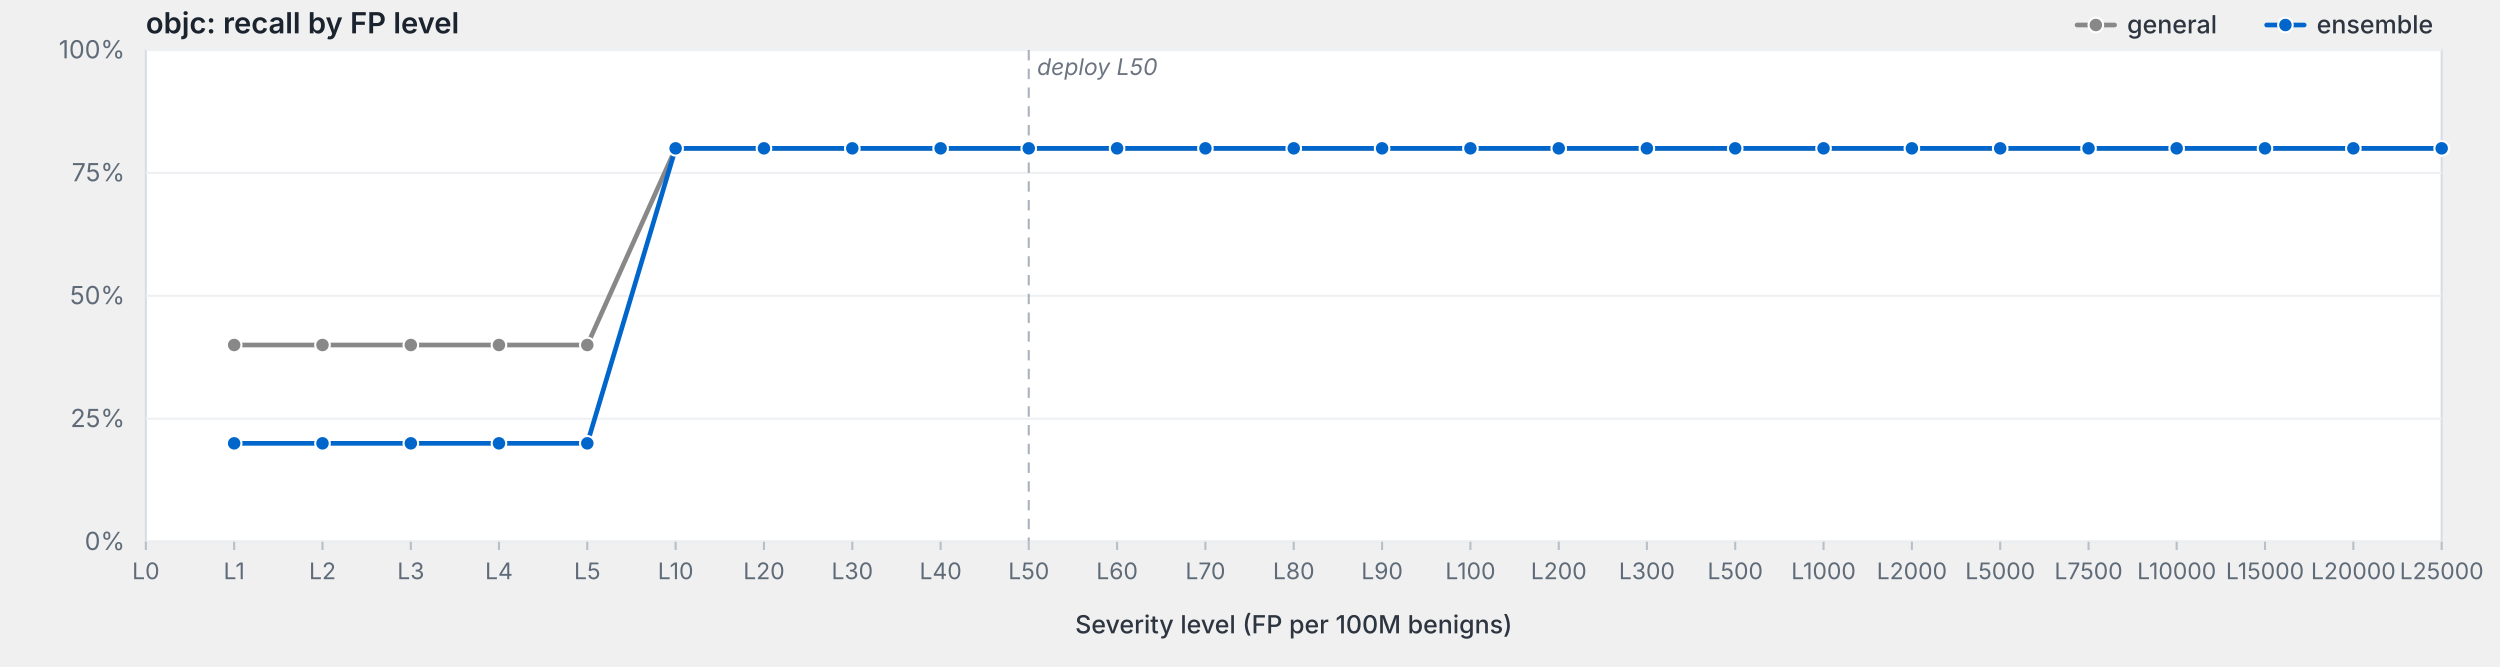
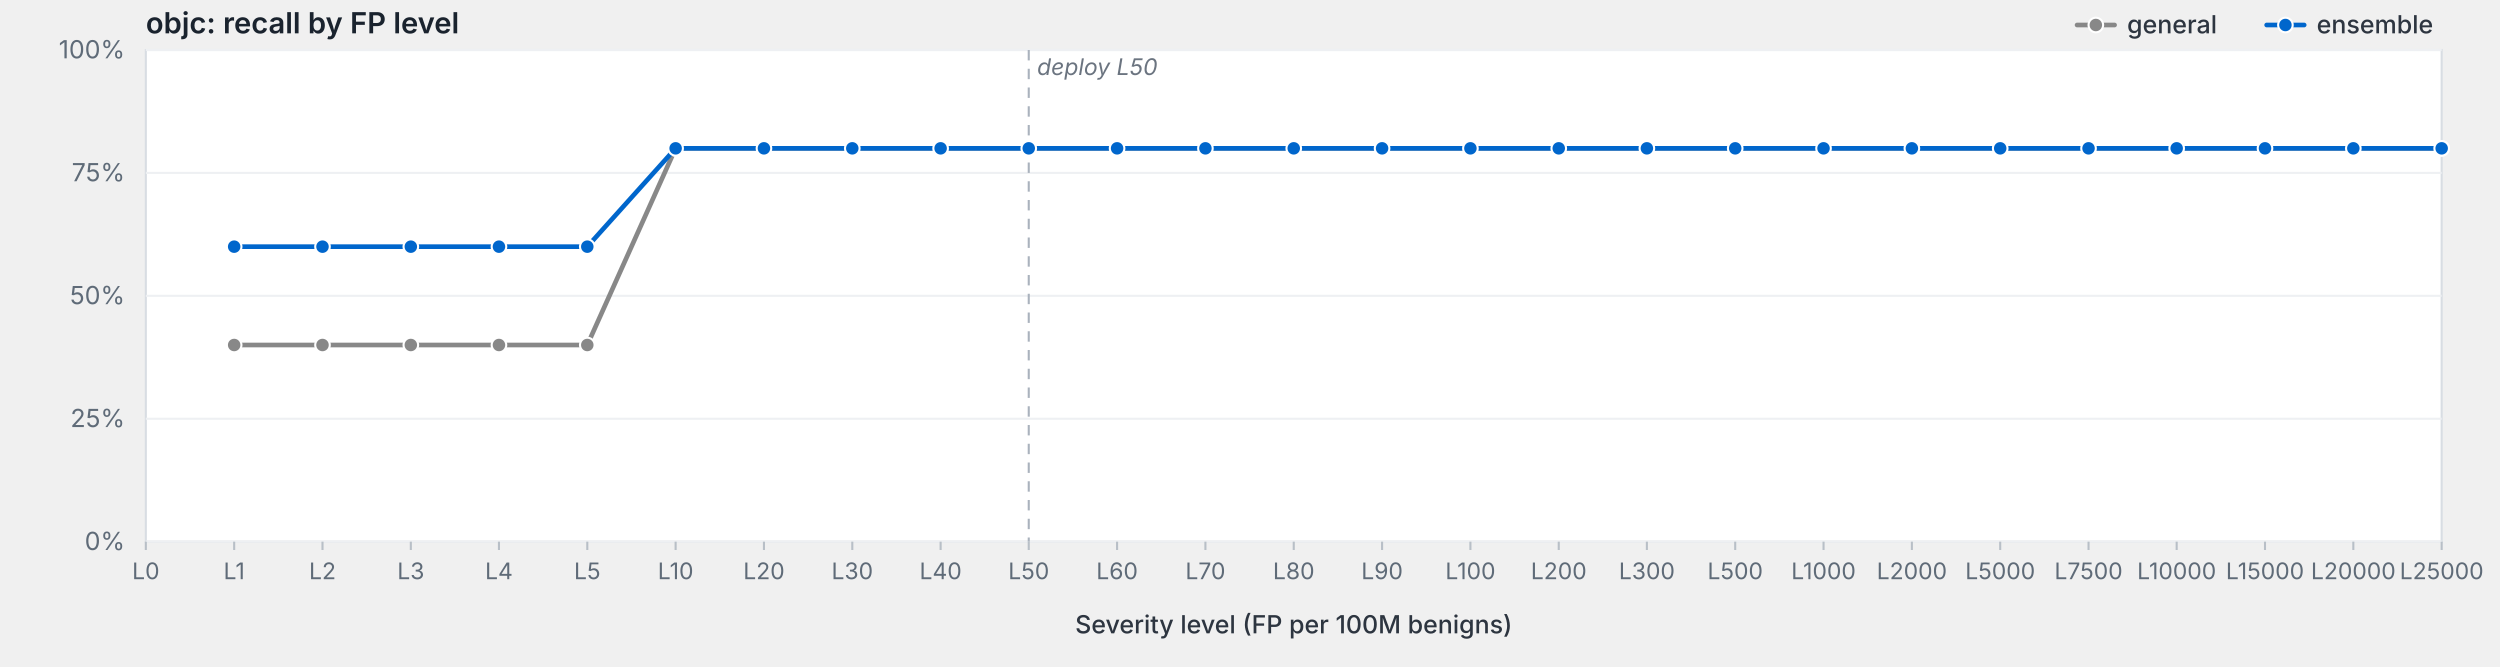
<svg xmlns="http://www.w3.org/2000/svg" viewBox="0 0 1200 320" width="1200" height="320" preserveAspectRatio="xMidYMid meet" role="img" aria-label="objc: recall by FP level">
  <style>svg { background: #fdfdfd; }.frame { fill: #fff; stroke: #d8dde3; stroke-width: 1; }.grid { stroke: #eef0f3; stroke-width: 1; }.tick { stroke: #b8bfc7; stroke-width: 1; }.axis-label { fill: #5f6b78; font-family: -apple-system, BlinkMacSystemFont, "Segoe UI", system-ui, sans-serif; font-size: 12px; }.x-label { fill: #5f6b78; font-family: -apple-system, BlinkMacSystemFont, "Segoe UI", system-ui, sans-serif; font-size: 11px; }.axis-title { fill: #2d3540; font-family: -apple-system, BlinkMacSystemFont, "Segoe UI", system-ui, sans-serif; font-size: 12px; font-weight: 500; }.title { fill: #1a232e; font-family: -apple-system, BlinkMacSystemFont, "Segoe UI", system-ui, sans-serif; font-size: 14px; font-weight: 600; }.deploy-marker { stroke: #aab2bd; stroke-width: 1; stroke-dasharray: 5,4; }.deploy-label { fill: #6b7480; font-family: -apple-system, BlinkMacSystemFont, "Segoe UI", system-ui, sans-serif; font-size: 11px; font-style: italic; }.curve { fill: none; stroke-width: 2.25; stroke-linejoin: round; stroke-linecap: round; }.marker { stroke: #fff; stroke-width: 1; }.legend-text { fill: #2d3540; font-family: -apple-system, BlinkMacSystemFont, "Segoe UI", system-ui, sans-serif; font-size: 12px; font-weight: 500; }</style>
  <text class="title" x="70" y="16">objc: recall by FP level</text>
  <rect class="frame" x="70" y="24" width="1102" height="236" />
  <line class="grid" x1="70" y1="260.0" x2="1172" y2="260.0" />
  <text class="axis-label" x="60" y="264.0" text-anchor="end">0%</text>
  <line class="grid" x1="70" y1="201.0" x2="1172" y2="201.0" />
  <text class="axis-label" x="60" y="205.0" text-anchor="end">25%</text>
  <line class="grid" x1="70" y1="142.0" x2="1172" y2="142.0" />
  <text class="axis-label" x="60" y="146.0" text-anchor="end">50%</text>
  <line class="grid" x1="70" y1="83.0" x2="1172" y2="83.0" />
  <text class="axis-label" x="60" y="87.0" text-anchor="end">75%</text>
  <line class="grid" x1="70" y1="24.0" x2="1172" y2="24.0" />
  <text class="axis-label" x="60" y="28.0" text-anchor="end">100%</text>
  <line class="deploy-marker" x1="493.8" y1="24" x2="493.8" y2="260" />
  <text class="deploy-label" x="497.8" y="36" text-anchor="start">deploy L50</text>
  <line class="tick" x1="70.0" y1="260" x2="70.0" y2="264" />
  <text class="x-label" x="70.0" y="278" text-anchor="middle">L0</text>
  <line class="tick" x1="112.4" y1="260" x2="112.4" y2="264" />
  <text class="x-label" x="112.4" y="278" text-anchor="middle">L1</text>
  <line class="tick" x1="154.8" y1="260" x2="154.8" y2="264" />
  <text class="x-label" x="154.8" y="278" text-anchor="middle">L2</text>
  <line class="tick" x1="197.2" y1="260" x2="197.2" y2="264" />
  <text class="x-label" x="197.2" y="278" text-anchor="middle">L3</text>
  <line class="tick" x1="239.5" y1="260" x2="239.5" y2="264" />
  <text class="x-label" x="239.5" y="278" text-anchor="middle">L4</text>
  <line class="tick" x1="281.9" y1="260" x2="281.9" y2="264" />
  <text class="x-label" x="281.9" y="278" text-anchor="middle">L5</text>
  <line class="tick" x1="324.3" y1="260" x2="324.3" y2="264" />
  <text class="x-label" x="324.3" y="278" text-anchor="middle">L10</text>
  <line class="tick" x1="366.7" y1="260" x2="366.7" y2="264" />
  <text class="x-label" x="366.7" y="278" text-anchor="middle">L20</text>
  <line class="tick" x1="409.1" y1="260" x2="409.1" y2="264" />
  <text class="x-label" x="409.1" y="278" text-anchor="middle">L30</text>
  <line class="tick" x1="451.5" y1="260" x2="451.5" y2="264" />
  <text class="x-label" x="451.5" y="278" text-anchor="middle">L40</text>
  <line class="tick" x1="493.8" y1="260" x2="493.8" y2="264" />
  <text class="x-label" x="493.8" y="278" text-anchor="middle">L50</text>
  <line class="tick" x1="536.2" y1="260" x2="536.2" y2="264" />
  <text class="x-label" x="536.2" y="278" text-anchor="middle">L60</text>
  <line class="tick" x1="578.6" y1="260" x2="578.6" y2="264" />
  <text class="x-label" x="578.6" y="278" text-anchor="middle">L70</text>
  <line class="tick" x1="621.0" y1="260" x2="621.0" y2="264" />
  <text class="x-label" x="621.0" y="278" text-anchor="middle">L80</text>
  <line class="tick" x1="663.4" y1="260" x2="663.4" y2="264" />
  <text class="x-label" x="663.4" y="278" text-anchor="middle">L90</text>
  <line class="tick" x1="705.8" y1="260" x2="705.8" y2="264" />
  <text class="x-label" x="705.8" y="278" text-anchor="middle">L100</text>
  <line class="tick" x1="748.2" y1="260" x2="748.2" y2="264" />
  <text class="x-label" x="748.2" y="278" text-anchor="middle">L200</text>
  <line class="tick" x1="790.5" y1="260" x2="790.5" y2="264" />
  <text class="x-label" x="790.5" y="278" text-anchor="middle">L300</text>
  <line class="tick" x1="832.9" y1="260" x2="832.9" y2="264" />
  <text class="x-label" x="832.9" y="278" text-anchor="middle">L500</text>
  <line class="tick" x1="875.3" y1="260" x2="875.3" y2="264" />
  <text class="x-label" x="875.3" y="278" text-anchor="middle">L1000</text>
  <line class="tick" x1="917.7" y1="260" x2="917.7" y2="264" />
  <text class="x-label" x="917.7" y="278" text-anchor="middle">L2000</text>
  <line class="tick" x1="960.1" y1="260" x2="960.1" y2="264" />
  <text class="x-label" x="960.1" y="278" text-anchor="middle">L5000</text>
  <line class="tick" x1="1002.5" y1="260" x2="1002.5" y2="264" />
  <text class="x-label" x="1002.5" y="278" text-anchor="middle">L7500</text>
  <line class="tick" x1="1044.8" y1="260" x2="1044.8" y2="264" />
  <text class="x-label" x="1044.8" y="278" text-anchor="middle">L10000</text>
  <line class="tick" x1="1087.2" y1="260" x2="1087.2" y2="264" />
  <text class="x-label" x="1087.2" y="278" text-anchor="middle">L15000</text>
  <line class="tick" x1="1129.6" y1="260" x2="1129.6" y2="264" />
  <text class="x-label" x="1129.6" y="278" text-anchor="middle">L20000</text>
  <line class="tick" x1="1172.0" y1="260" x2="1172.0" y2="264" />
  <text class="x-label" x="1172.0" y="278" text-anchor="middle">L25000</text>
  <text class="axis-title" x="621.0" y="304" text-anchor="middle">Severity level (FP per 100M benigns)</text>
  <path class="curve" d="M112.4,165.6 L154.8,165.6 L197.2,165.6 L239.5,165.6 L281.9,165.6 L324.3,71.2 L366.7,71.2 L409.1,71.2 L451.5,71.2 L493.8,71.2 L536.2,71.2 L578.6,71.2 L621.0,71.2 L663.4,71.2 L705.8,71.2 L748.2,71.2 L790.5,71.2 L832.9,71.2 L875.3,71.2 L917.7,71.2 L960.1,71.2 L1002.5,71.2 L1044.8,71.2 L1087.2,71.2 L1129.6,71.2 L1172.0,71.2" stroke="#888" />
  <circle class="marker" cx="112.4" cy="165.6" r="3.5" fill="#888" />
  <circle class="marker" cx="154.8" cy="165.6" r="3.5" fill="#888" />
  <circle class="marker" cx="197.2" cy="165.6" r="3.5" fill="#888" />
  <circle class="marker" cx="239.5" cy="165.6" r="3.5" fill="#888" />
  <circle class="marker" cx="281.9" cy="165.6" r="3.5" fill="#888" />
  <circle class="marker" cx="324.3" cy="71.2" r="3.5" fill="#888" />
  <circle class="marker" cx="366.7" cy="71.2" r="3.5" fill="#888" />
  <circle class="marker" cx="409.1" cy="71.2" r="3.5" fill="#888" />
  <circle class="marker" cx="451.5" cy="71.2" r="3.5" fill="#888" />
  <circle class="marker" cx="493.8" cy="71.2" r="3.5" fill="#888" />
  <circle class="marker" cx="536.2" cy="71.2" r="3.5" fill="#888" />
  <circle class="marker" cx="578.6" cy="71.2" r="3.5" fill="#888" />
  <circle class="marker" cx="621.0" cy="71.2" r="3.5" fill="#888" />
  <circle class="marker" cx="663.4" cy="71.2" r="3.5" fill="#888" />
  <circle class="marker" cx="705.8" cy="71.2" r="3.5" fill="#888" />
  <circle class="marker" cx="748.2" cy="71.2" r="3.5" fill="#888" />
  <circle class="marker" cx="790.5" cy="71.2" r="3.5" fill="#888" />
  <circle class="marker" cx="832.9" cy="71.2" r="3.5" fill="#888" />
  <circle class="marker" cx="875.3" cy="71.2" r="3.5" fill="#888" />
  <circle class="marker" cx="917.7" cy="71.2" r="3.5" fill="#888" />
  <circle class="marker" cx="960.1" cy="71.2" r="3.5" fill="#888" />
  <circle class="marker" cx="1002.5" cy="71.2" r="3.5" fill="#888" />
  <circle class="marker" cx="1044.8" cy="71.2" r="3.5" fill="#888" />
  <circle class="marker" cx="1087.2" cy="71.2" r="3.5" fill="#888" />
  <circle class="marker" cx="1129.6" cy="71.2" r="3.5" fill="#888" />
  <circle class="marker" cx="1172.0" cy="71.2" r="3.5" fill="#888" />
-   <path class="curve" d="M112.4,212.8 L154.8,212.8 L197.2,212.8 L239.5,212.8 L281.9,212.8 L324.3,71.2 L366.7,71.2 L409.1,71.2 L451.5,71.2 L493.8,71.2 L536.2,71.2 L578.6,71.2 L621.0,71.2 L663.4,71.2 L705.8,71.2 L748.2,71.2 L790.5,71.2 L832.9,71.2 L875.3,71.2 L917.7,71.2 L960.1,71.2 L1002.5,71.2 L1044.8,71.2 L1087.2,71.2 L1129.6,71.2 L1172.0,71.2" stroke="#06c" />
-   <circle class="marker" cx="112.4" cy="212.8" r="3.5" fill="#06c" />
-   <circle class="marker" cx="154.8" cy="212.8" r="3.5" fill="#06c" />
-   <circle class="marker" cx="197.2" cy="212.8" r="3.5" fill="#06c" />
-   <circle class="marker" cx="239.5" cy="212.8" r="3.5" fill="#06c" />
-   <circle class="marker" cx="281.9" cy="212.8" r="3.5" fill="#06c" />
+   <path class="curve" d="M112.4,118.4 L154.8,118.4 L197.2,118.4 L239.5,118.4 L281.9,118.4 L324.3,71.2 L366.7,71.2 L409.1,71.2 L451.5,71.2 L493.8,71.2 L536.2,71.2 L578.6,71.2 L621.0,71.2 L663.4,71.2 L705.8,71.2 L748.2,71.2 L790.5,71.2 L832.9,71.2 L875.3,71.2 L917.7,71.2 L960.1,71.2 L1002.5,71.2 L1044.8,71.2 L1087.2,71.2 L1129.6,71.2 L1172.0,71.2" stroke="#06c" />
+   <circle class="marker" cx="112.4" cy="118.4" r="3.5" fill="#06c" />
+   <circle class="marker" cx="154.8" cy="118.4" r="3.5" fill="#06c" />
+   <circle class="marker" cx="197.2" cy="118.4" r="3.5" fill="#06c" />
+   <circle class="marker" cx="239.5" cy="118.4" r="3.5" fill="#06c" />
+   <circle class="marker" cx="281.9" cy="118.4" r="3.5" fill="#06c" />
  <circle class="marker" cx="324.3" cy="71.2" r="3.5" fill="#06c" />
  <circle class="marker" cx="366.7" cy="71.2" r="3.5" fill="#06c" />
  <circle class="marker" cx="409.1" cy="71.2" r="3.5" fill="#06c" />
  <circle class="marker" cx="451.5" cy="71.2" r="3.5" fill="#06c" />
  <circle class="marker" cx="493.8" cy="71.2" r="3.5" fill="#06c" />
  <circle class="marker" cx="536.2" cy="71.2" r="3.5" fill="#06c" />
  <circle class="marker" cx="578.6" cy="71.2" r="3.5" fill="#06c" />
  <circle class="marker" cx="621.0" cy="71.2" r="3.5" fill="#06c" />
  <circle class="marker" cx="663.4" cy="71.2" r="3.5" fill="#06c" />
  <circle class="marker" cx="705.8" cy="71.2" r="3.5" fill="#06c" />
  <circle class="marker" cx="748.2" cy="71.2" r="3.5" fill="#06c" />
  <circle class="marker" cx="790.5" cy="71.2" r="3.5" fill="#06c" />
  <circle class="marker" cx="832.9" cy="71.2" r="3.5" fill="#06c" />
  <circle class="marker" cx="875.3" cy="71.2" r="3.5" fill="#06c" />
  <circle class="marker" cx="917.7" cy="71.2" r="3.5" fill="#06c" />
  <circle class="marker" cx="960.1" cy="71.2" r="3.5" fill="#06c" />
  <circle class="marker" cx="1002.5" cy="71.2" r="3.5" fill="#06c" />
  <circle class="marker" cx="1044.8" cy="71.2" r="3.5" fill="#06c" />
  <circle class="marker" cx="1087.2" cy="71.2" r="3.5" fill="#06c" />
  <circle class="marker" cx="1129.6" cy="71.2" r="3.5" fill="#06c" />
  <circle class="marker" cx="1172.0" cy="71.2" r="3.5" fill="#06c" />
  <line x1="1088.0" y1="12.0" x2="1106.0" y2="12.0" stroke="#06c" stroke-width="2.25" stroke-linecap="round" />
  <circle cx="1097.0" cy="12.0" r="3.5" fill="#06c" stroke="#fff" stroke-width="1" />
  <text class="legend-text" x="1112.0" y="16.0">ensemble</text>
  <line x1="997.0" y1="12.0" x2="1015.0" y2="12.0" stroke="#888" stroke-width="2.25" stroke-linecap="round" />
  <circle cx="1006.0" cy="12.0" r="3.5" fill="#888" stroke="#fff" stroke-width="1" />
  <text class="legend-text" x="1021.0" y="16.0">general</text>
</svg>
